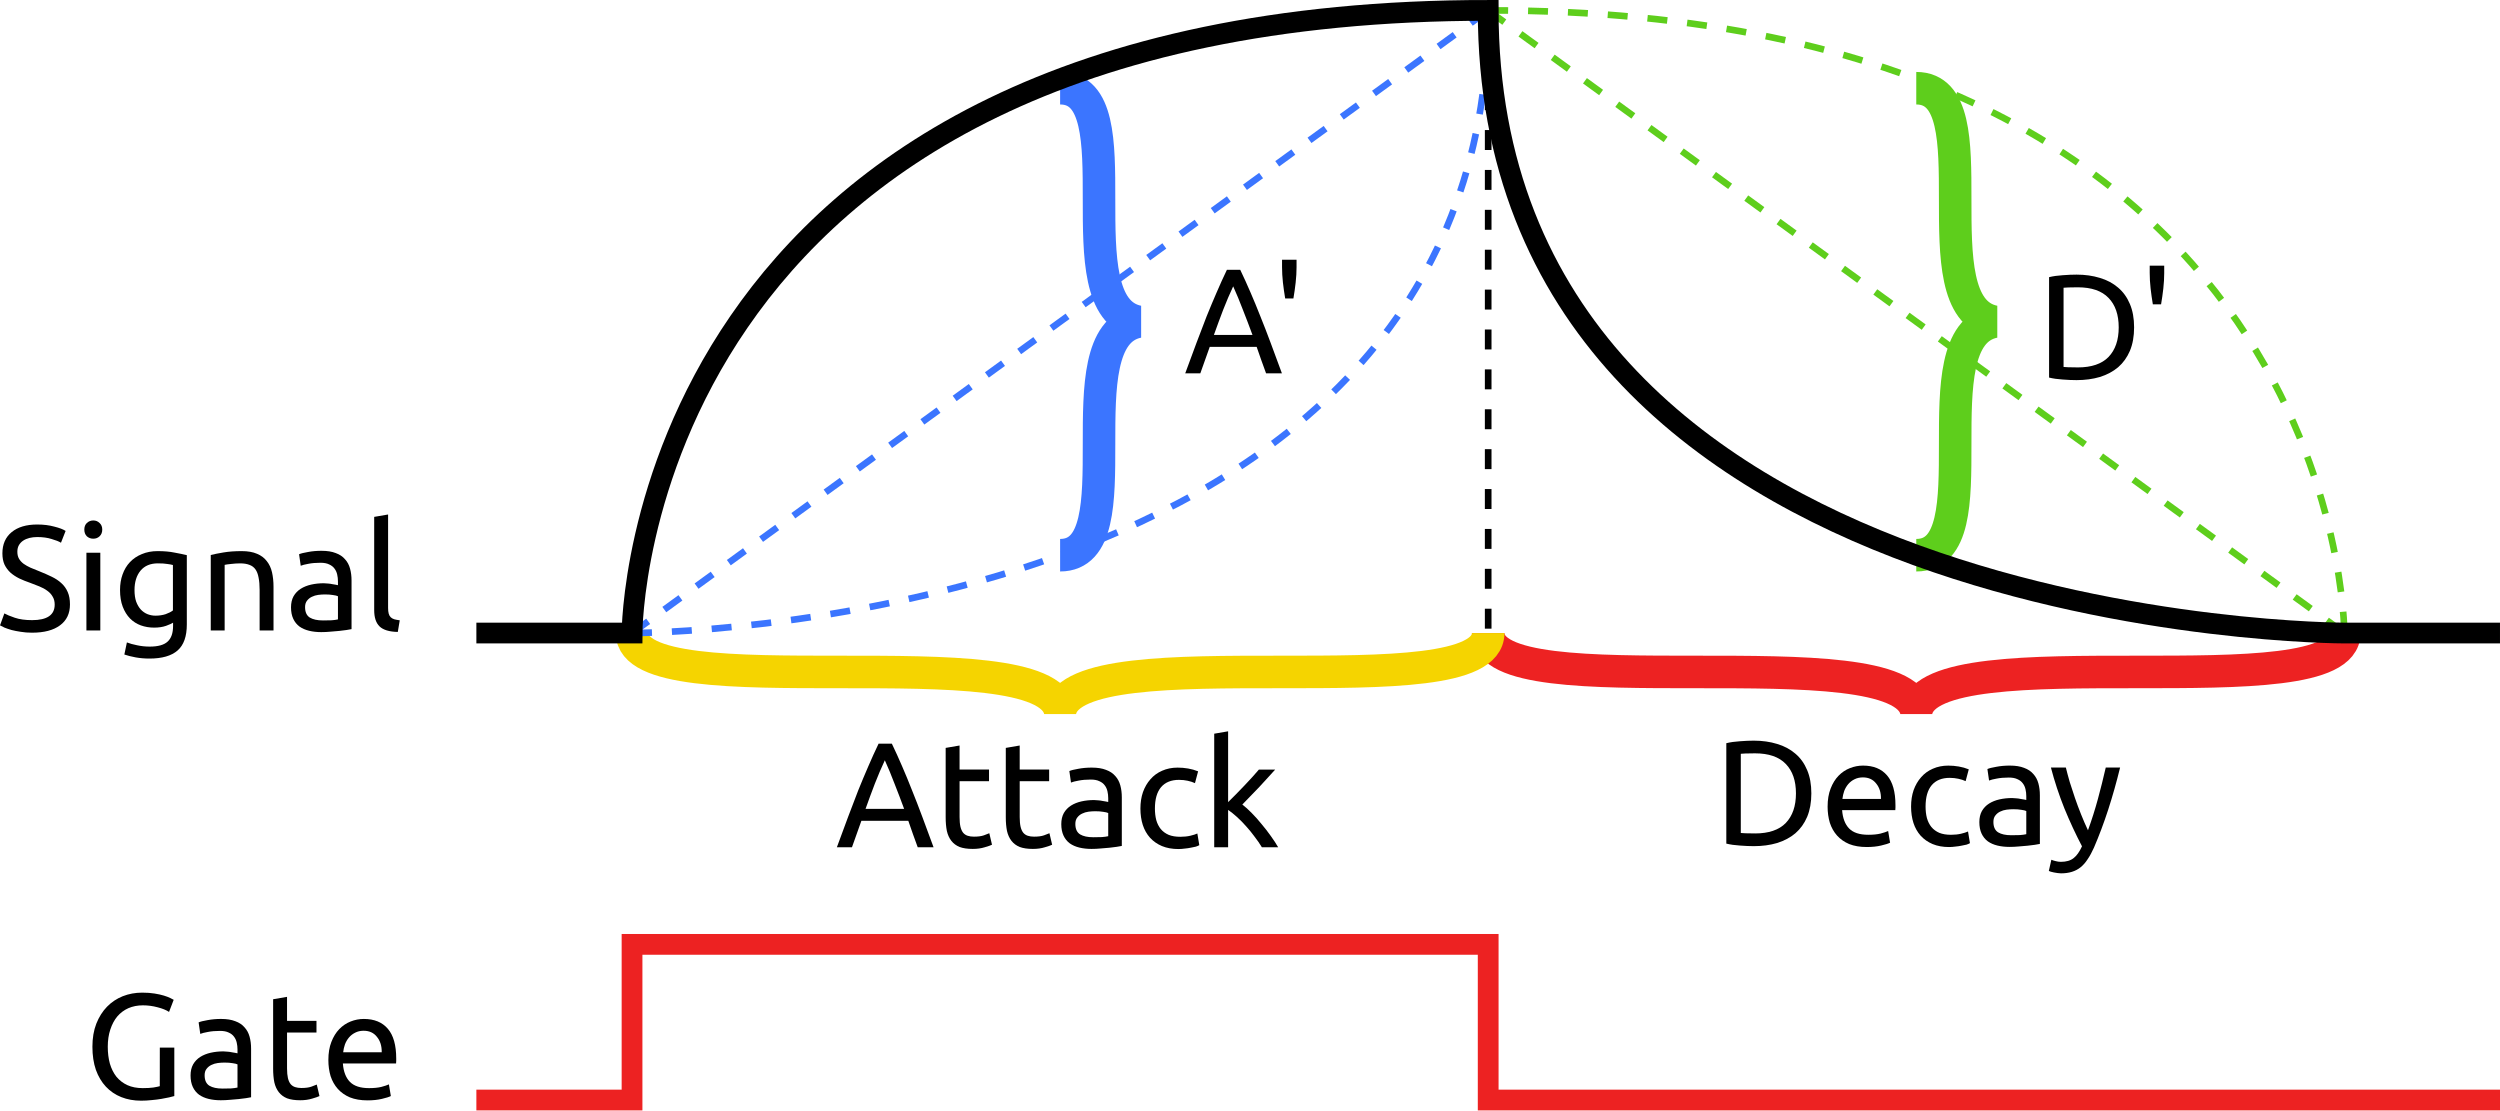
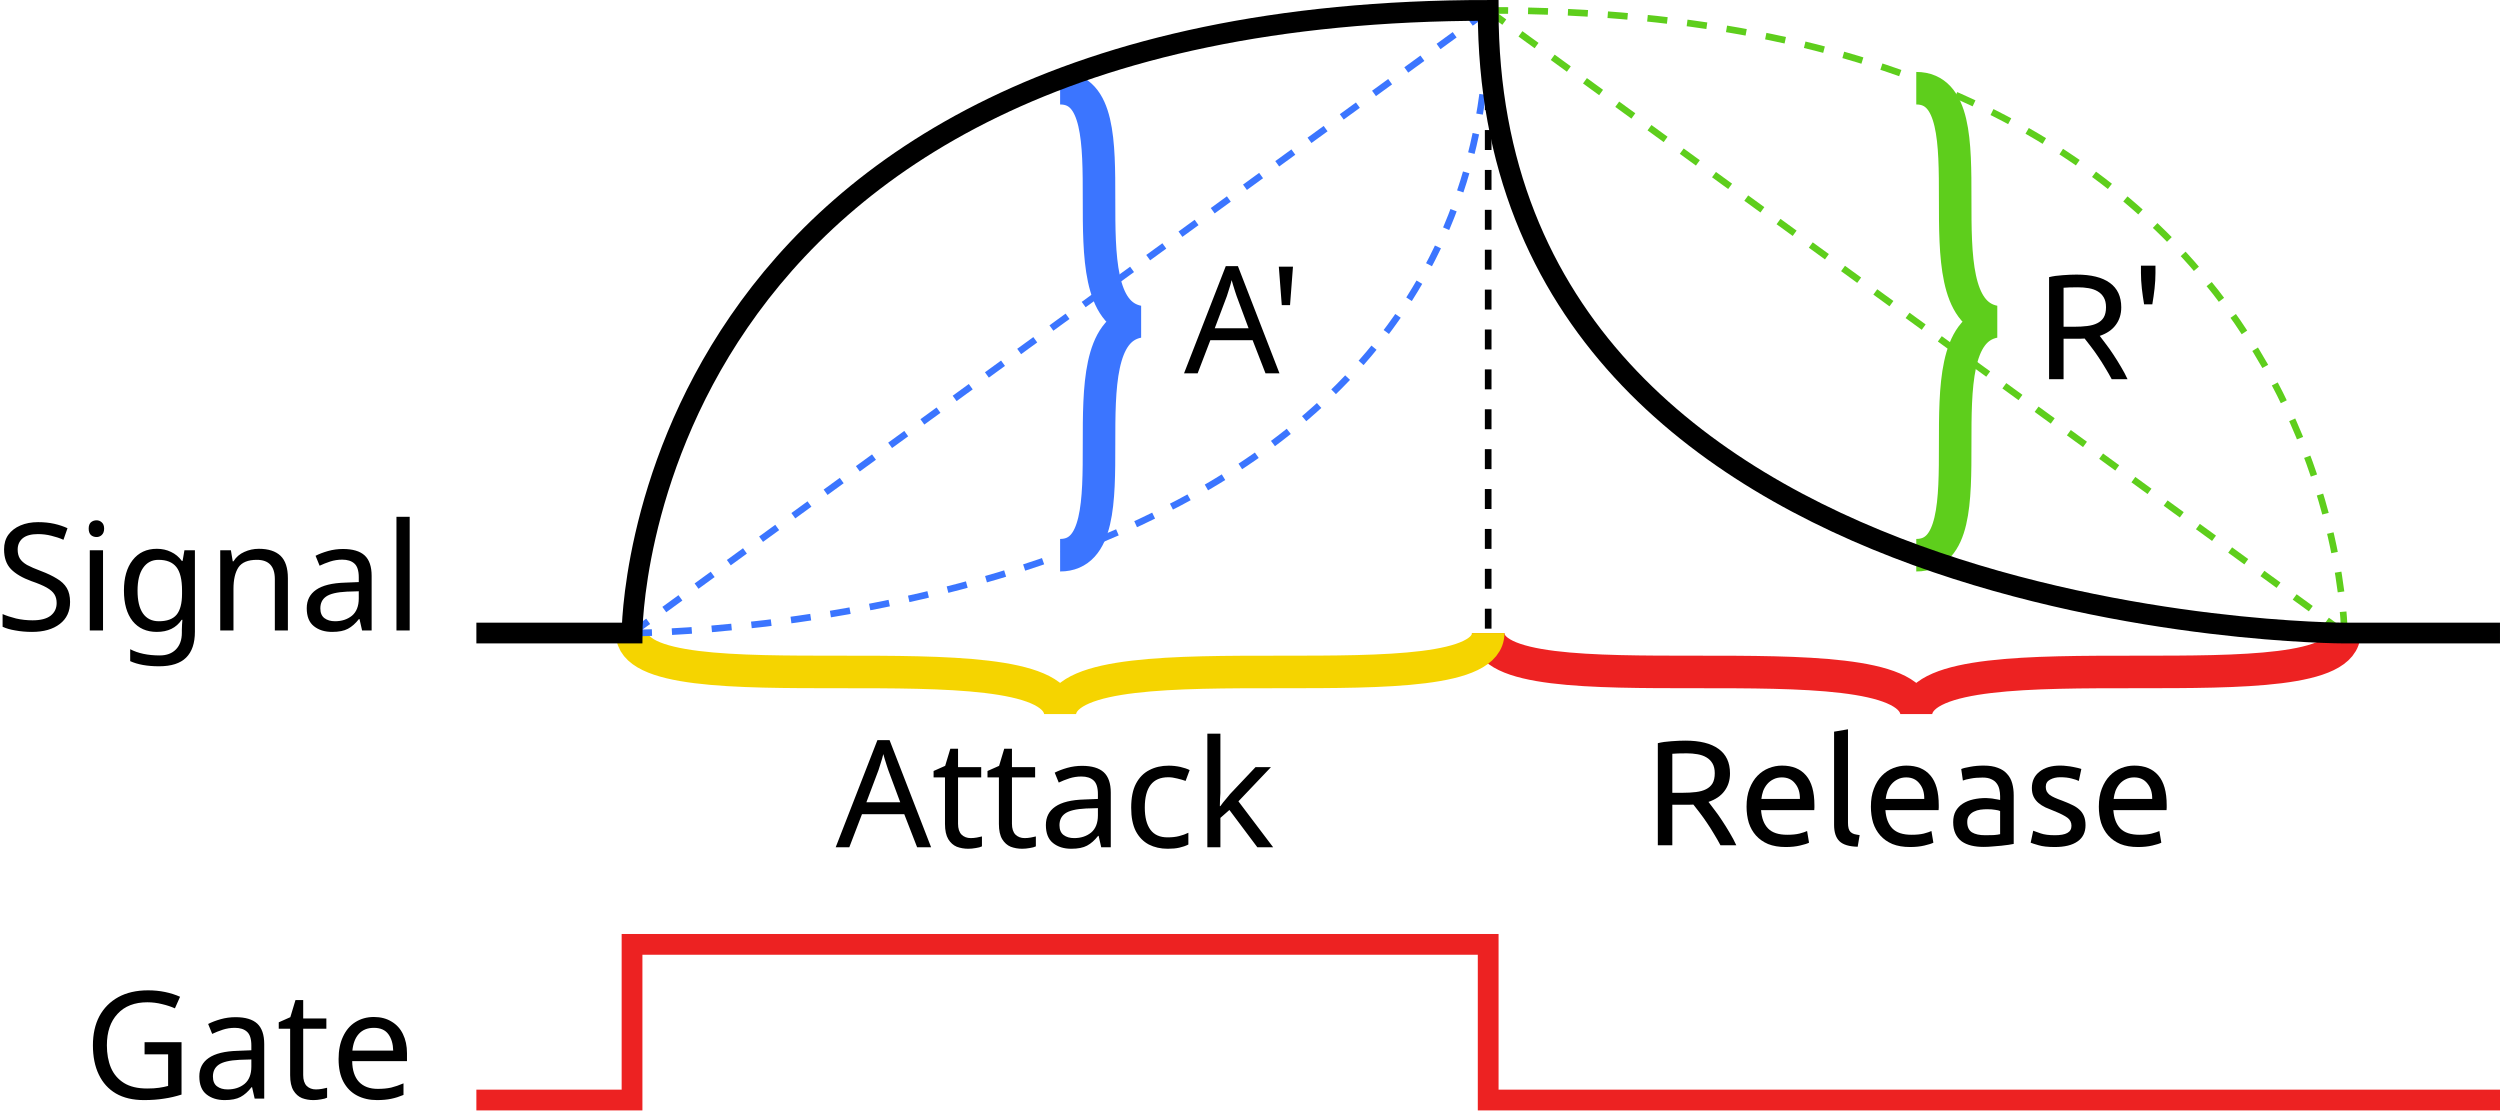
<svg xmlns="http://www.w3.org/2000/svg" width="212.464mm" height="94.369mm" viewBox="0 0 212.464 94.369" version="1.1" id="svg1050">
  <defs id="defs1044" />
  <g id="layer1" transform="translate(7.412028,-18.96125)">
    <path id="path927" d="M 119.062,19.844 V 72.76" style="fill:none;stroke:#000000;stroke-width:0.565;stroke-linecap:butt;stroke-linejoin:miter;stroke-miterlimit:4;stroke-dasharray:1.695, 1.695;stroke-dashoffset:0;stroke-opacity:1" />
    <path id="path835" d="m 119.062,19.844 72.76,52.917" style="fill:none;stroke:#5ece1c;stroke-width:0.565;stroke-linecap:butt;stroke-linejoin:miter;stroke-miterlimit:4;stroke-dasharray:1.695, 1.695;stroke-dashoffset:0;stroke-opacity:1" />
    <path id="path879" d="m 191.823,72.76 c 0,6.615 -35.057,4e-6 -36.38,6.615 -1.323,-6.615 -36.38,-4e-6 -36.38,-6.615" style="fill:none;stroke:#ed2222;stroke-width:2.765;stroke-linecap:butt;stroke-linejoin:miter;stroke-miterlimit:4;stroke-dasharray:none;stroke-opacity:1" />
    <path id="path854" d="m 82.682,26.458 c 6.615,-4e-6 0,18.521 6.615,19.844 -6.615,1.323 0,19.844 -6.615,19.844" style="fill:none;stroke:#3b75ff;stroke-width:2.765;stroke-linecap:butt;stroke-linejoin:miter;stroke-miterlimit:4;stroke-dasharray:none;stroke-opacity:1" />
    <path style="fill:none;stroke:#f5d400;stroke-width:2.765;stroke-linecap:butt;stroke-linejoin:miter;stroke-miterlimit:4;stroke-dasharray:none;stroke-opacity:1" d="m 46.302,72.76 c 0,6.615 35.057,0 36.38,6.615 1.323,-6.615 36.38,0 36.38,-6.615" id="path854-3" />
    <path id="path873" d="m 155.443,66.146 c 6.615,-2e-5 0,-18.521 6.615,-19.844 -6.615,-1.323 0,-19.844 -6.615,-19.844" style="fill:none;stroke:#5ece1c;stroke-width:2.765;stroke-linecap:butt;stroke-linejoin:miter;stroke-miterlimit:4;stroke-dasharray:none;stroke-opacity:1" />
-     <g style="font-style:normal;font-variant:normal;font-weight:normal;font-stretch:normal;font-size:12.7px;line-height:1.25;font-family:Ubuntu;-inkscape-font-specification:Ubuntu;fill:#000000;fill-opacity:1;stroke:none;stroke-width:0.265" id="text883" aria-label="Attack">
-       <path id="path889" style="font-style:normal;font-variant:normal;font-weight:normal;font-stretch:normal;font-size:12.7px;font-family:Ubuntu;-inkscape-font-specification:Ubuntu;stroke-width:0.265" d="m 70.581,90.966 q -0.216,-0.572 -0.406,-1.118 -0.191,-0.559 -0.394,-1.13 h -3.988 l -0.8,2.248 h -1.283 q 0.508,-1.397 0.953,-2.578 0.445,-1.194 0.864,-2.261 0.432,-1.067 0.851,-2.032 0.419,-0.978 0.876,-1.93 h 1.13 q 0.457,0.953 0.876,1.93 0.419,0.965 0.838,2.032 0.432,1.067 0.876,2.261 0.445,1.181 0.953,2.578 z m -1.156,-3.264 q -0.406,-1.105 -0.813,-2.134 -0.394,-1.041 -0.826,-1.994 -0.445,0.953 -0.851,1.994 -0.394,1.029 -0.787,2.134 z" />
-       <path id="path891" style="font-style:normal;font-variant:normal;font-weight:normal;font-stretch:normal;font-size:12.7px;font-family:Ubuntu;-inkscape-font-specification:Ubuntu;stroke-width:0.265" d="m 74.138,84.362 h 2.502 v 0.991 h -2.502 v 3.048 q 0,0.495 0.076,0.826 0.076,0.318 0.229,0.508 0.152,0.178 0.381,0.254 0.229,0.076 0.533,0.076 0.533,0 0.851,-0.114 0.33,-0.127 0.457,-0.178 l 0.229,0.978 q -0.178,0.089 -0.622,0.216 -0.445,0.14 -1.016,0.14 -0.673,0 -1.118,-0.165 -0.432,-0.178 -0.699,-0.521 -0.267,-0.343 -0.381,-0.838 -0.102,-0.508 -0.102,-1.168 v -5.893 l 1.181,-0.203 z" />
-       <path id="path893" style="font-style:normal;font-variant:normal;font-weight:normal;font-stretch:normal;font-size:12.7px;font-family:Ubuntu;-inkscape-font-specification:Ubuntu;stroke-width:0.265" d="m 79.248,84.362 h 2.502 v 0.991 h -2.502 v 3.048 q 0,0.495 0.076,0.826 0.076,0.318 0.229,0.508 0.152,0.178 0.381,0.254 0.229,0.076 0.533,0.076 0.533,0 0.851,-0.114 0.33,-0.127 0.457,-0.178 l 0.229,0.978 q -0.178,0.089 -0.622,0.216 -0.445,0.14 -1.016,0.14 -0.673,0 -1.118,-0.165 -0.432,-0.178 -0.699,-0.521 -0.267,-0.343 -0.381,-0.838 -0.102,-0.508 -0.102,-1.168 v -5.893 l 1.181,-0.203 z" />
-       <path id="path895" style="font-style:normal;font-variant:normal;font-weight:normal;font-stretch:normal;font-size:12.7px;font-family:Ubuntu;-inkscape-font-specification:Ubuntu;stroke-width:0.265" d="m 85.488,90.115 q 0.419,0 0.737,-0.013 0.33,-0.025 0.546,-0.076 v -1.968 q -0.127,-0.064 -0.419,-0.102 -0.279,-0.051 -0.686,-0.051 -0.267,0 -0.572,0.038 -0.292,0.038 -0.546,0.165 -0.241,0.114 -0.406,0.33 -0.165,0.203 -0.165,0.546 0,0.635 0.406,0.889 0.406,0.241 1.105,0.241 z m -0.102,-5.918 q 0.711,0 1.194,0.191 0.495,0.178 0.787,0.521 0.305,0.33 0.432,0.8 0.127,0.457 0.127,1.016 v 4.128 q -0.152,0.025 -0.432,0.076 -0.267,0.038 -0.61,0.076 -0.343,0.038 -0.749,0.064 -0.394,0.038 -0.787,0.038 -0.559,0 -1.029,-0.114 -0.47,-0.114 -0.813,-0.356 -0.343,-0.254 -0.533,-0.66 -0.191,-0.406 -0.191,-0.978 0,-0.546 0.216,-0.94 0.229,-0.394 0.61,-0.635 0.381,-0.241 0.889,-0.356 0.508,-0.114 1.067,-0.114 0.178,0 0.368,0.025 0.191,0.013 0.356,0.051 0.178,0.025 0.305,0.051 0.127,0.025 0.178,0.038 v -0.33 q 0,-0.292 -0.064,-0.572 -0.064,-0.292 -0.229,-0.508 -0.165,-0.229 -0.457,-0.356 -0.279,-0.14 -0.737,-0.14 -0.584,0 -1.029,0.089 -0.432,0.076 -0.648,0.165 l -0.14,-0.978 q 0.229,-0.102 0.762,-0.191 0.533,-0.102 1.156,-0.102 z" />
-       <path id="path897" style="font-style:normal;font-variant:normal;font-weight:normal;font-stretch:normal;font-size:12.7px;font-family:Ubuntu;-inkscape-font-specification:Ubuntu;stroke-width:0.265" d="m 92.746,91.118 q -0.8,0 -1.41,-0.254 -0.597,-0.254 -1.016,-0.711 -0.406,-0.457 -0.61,-1.079 -0.203,-0.635 -0.203,-1.397 0,-0.762 0.216,-1.397 0.229,-0.635 0.635,-1.092 0.406,-0.47 0.991,-0.724 0.597,-0.267 1.321,-0.267 0.445,0 0.889,0.076 0.445,0.076 0.851,0.241 l -0.267,1.003 q -0.267,-0.127 -0.622,-0.203 -0.343,-0.076 -0.737,-0.076 -0.991,0 -1.524,0.622 -0.521,0.622 -0.521,1.816 0,0.533 0.114,0.978 0.127,0.445 0.381,0.762 0.267,0.318 0.673,0.495 0.406,0.165 0.991,0.165 0.47,0 0.851,-0.089 0.381,-0.089 0.597,-0.191 l 0.165,0.991 q -0.102,0.064 -0.292,0.127 -0.191,0.051 -0.432,0.089 -0.241,0.051 -0.521,0.076 -0.267,0.038 -0.521,0.038 z" />
-       <path id="path899" style="font-style:normal;font-variant:normal;font-weight:normal;font-stretch:normal;font-size:12.7px;font-family:Ubuntu;-inkscape-font-specification:Ubuntu;stroke-width:0.265" d="m 98.167,87.334 q 0.381,0.292 0.8,0.724 0.432,0.432 0.838,0.94 0.419,0.495 0.787,1.016 0.368,0.508 0.622,0.953 h -1.384 q -0.267,-0.445 -0.622,-0.902 -0.343,-0.47 -0.724,-0.889 -0.381,-0.432 -0.775,-0.787 -0.394,-0.356 -0.749,-0.597 v 3.175 h -1.181 v -9.652 l 1.181,-0.203 v 6.02 q 0.305,-0.305 0.673,-0.673 0.368,-0.368 0.724,-0.749 0.356,-0.381 0.673,-0.724 0.317,-0.356 0.546,-0.622 h 1.384 q -0.292,0.318 -0.635,0.699 -0.343,0.381 -0.711,0.775 -0.368,0.381 -0.749,0.775 -0.368,0.381 -0.699,0.724 z" />
+     <text id="text883" y="90.966" x="63.608" style="font-style:normal;font-variant:normal;font-weight:normal;font-stretch:normal;font-size:12.7px;line-height:1.25;font-family:Ubuntu;-inkscape-font-specification:Ubuntu;fill:#000000;fill-opacity:1;stroke:none;stroke-width:0.265" xml:space="preserve">
+       <tspan style="font-style:normal;font-variant:normal;font-weight:normal;font-stretch:normal;font-size:12.7px;font-family:Ubuntu;-inkscape-font-specification:Ubuntu;stroke-width:0.265" y="90.966" x="63.608" id="tspan881">Attack</tspan>
+     </text>
+     <g style="font-style:normal;font-variant:normal;font-weight:normal;font-stretch:normal;font-size:12.7px;line-height:1.25;font-family:Ubuntu;-inkscape-font-specification:Ubuntu;fill:#000000;fill-opacity:1;stroke:none;stroke-width:0.265" id="text887" aria-label="Release">
+       <path id="path913" style="font-style:normal;font-variant:normal;font-weight:normal;font-stretch:normal;font-size:12.7px;font-family:Ubuntu;-inkscape-font-specification:Ubuntu;stroke-width:0.265" d="m 137.784,87.112 q 0.203,0.254 0.508,0.673 0.318,0.406 0.648,0.914 0.33,0.495 0.648,1.041 0.33,0.546 0.559,1.054 h -1.346 q -0.254,-0.483 -0.559,-0.978 -0.292,-0.495 -0.597,-0.94 -0.305,-0.457 -0.61,-0.851 -0.292,-0.394 -0.533,-0.686 -0.165,0.013 -0.343,0.013 -0.165,0 -0.343,0 h -1.105 v 3.442 h -1.232 v -8.674 q 0.521,-0.127 1.156,-0.165 0.648,-0.051 1.181,-0.051 1.854,0 2.819,0.699 0.978,0.699 0.978,2.083 0,0.876 -0.47,1.499 -0.457,0.622 -1.359,0.927 z m -1.867,-4.128 q -0.787,0 -1.206,0.038 v 3.315 h 0.876 q 0.635,0 1.143,-0.064 0.508,-0.064 0.851,-0.241 0.356,-0.178 0.546,-0.495 0.191,-0.33 0.191,-0.864 0,-0.495 -0.191,-0.826 -0.191,-0.33 -0.521,-0.521 -0.318,-0.191 -0.762,-0.267 -0.432,-0.076 -0.927,-0.076 z" />
+       <path id="path915" style="font-style:normal;font-variant:normal;font-weight:normal;font-stretch:normal;font-size:12.7px;font-family:Ubuntu;-inkscape-font-specification:Ubuntu;stroke-width:0.265" d="m 141.021,87.506 q 0,-0.876 0.254,-1.524 0.254,-0.66 0.673,-1.092 0.419,-0.432 0.965,-0.648 0.546,-0.216 1.118,-0.216 1.333,0 2.045,0.838 0.711,0.826 0.711,2.527 0,0.076 0,0.203 0,0.114 -0.013,0.216 h -4.521 q 0.076,1.029 0.597,1.562 0.521,0.533 1.626,0.533 0.622,0 1.041,-0.102 0.432,-0.114 0.648,-0.216 l 0.165,0.991 q -0.216,0.114 -0.762,0.241 -0.533,0.127 -1.219,0.127 -0.864,0 -1.499,-0.254 -0.622,-0.267 -1.029,-0.724 -0.406,-0.457 -0.61,-1.079 -0.191,-0.635 -0.191,-1.384 z m 4.534,-0.648 q 0.013,-0.8 -0.406,-1.308 -0.406,-0.521 -1.13,-0.521 -0.406,0 -0.724,0.165 -0.305,0.152 -0.521,0.406 -0.216,0.254 -0.343,0.584 -0.114,0.33 -0.152,0.673 z" />
+       <path id="path917" style="font-style:normal;font-variant:normal;font-weight:normal;font-stretch:normal;font-size:12.7px;font-family:Ubuntu;-inkscape-font-specification:Ubuntu;stroke-width:0.265" d="m 150.465,90.922 q -1.092,-0.025 -1.549,-0.47 -0.457,-0.445 -0.457,-1.384 v -7.925 l 1.181,-0.203 v 7.938 q 0,0.292 0.051,0.483 0.051,0.191 0.165,0.305 0.114,0.114 0.305,0.178 0.191,0.051 0.47,0.089 z" />
+       <path id="path919" style="font-style:normal;font-variant:normal;font-weight:normal;font-stretch:normal;font-size:12.7px;font-family:Ubuntu;-inkscape-font-specification:Ubuntu;stroke-width:0.265" d="m 151.588,87.506 q 0,-0.876 0.254,-1.524 0.254,-0.66 0.673,-1.092 0.419,-0.432 0.965,-0.648 0.546,-0.216 1.118,-0.216 1.333,0 2.045,0.838 0.711,0.826 0.711,2.527 0,0.076 0,0.203 0,0.114 -0.013,0.216 h -4.521 q 0.076,1.029 0.597,1.562 0.521,0.533 1.626,0.533 0.622,0 1.041,-0.102 0.432,-0.114 0.648,-0.216 l 0.165,0.991 q -0.216,0.114 -0.762,0.241 -0.533,0.127 -1.219,0.127 -0.864,0 -1.499,-0.254 -0.622,-0.267 -1.029,-0.724 -0.406,-0.457 -0.61,-1.079 -0.191,-0.635 -0.191,-1.384 z m 4.534,-0.648 q 0.013,-0.8 -0.406,-1.308 -0.406,-0.521 -1.13,-0.521 -0.406,0 -0.724,0.165 -0.305,0.152 -0.521,0.406 -0.216,0.254 -0.343,0.584 -0.114,0.33 -0.152,0.673 z" />
+       <path id="path921" style="font-style:normal;font-variant:normal;font-weight:normal;font-stretch:normal;font-size:12.7px;font-family:Ubuntu;-inkscape-font-specification:Ubuntu;stroke-width:0.265" d="m 161.286,89.944 q 0.419,0 0.737,-0.013 0.33,-0.025 0.546,-0.076 v -1.968 q -0.127,-0.064 -0.419,-0.102 -0.279,-0.051 -0.686,-0.051 -0.267,0 -0.572,0.038 -0.292,0.038 -0.546,0.165 -0.241,0.114 -0.406,0.33 -0.165,0.203 -0.165,0.546 0,0.635 0.406,0.889 0.406,0.241 1.105,0.241 z m -0.102,-5.918 q 0.711,0 1.194,0.191 0.495,0.178 0.787,0.521 0.305,0.33 0.432,0.8 0.127,0.457 0.127,1.016 v 4.128 q -0.152,0.025 -0.432,0.076 -0.267,0.038 -0.61,0.076 -0.343,0.038 -0.749,0.064 -0.394,0.038 -0.787,0.038 -0.559,0 -1.029,-0.114 -0.47,-0.114 -0.813,-0.356 -0.343,-0.254 -0.533,-0.66 -0.191,-0.406 -0.191,-0.978 0,-0.546 0.216,-0.94 0.229,-0.394 0.61,-0.635 0.381,-0.241 0.889,-0.356 0.508,-0.114 1.067,-0.114 0.178,0 0.368,0.025 0.191,0.013 0.356,0.051 0.178,0.025 0.305,0.051 0.127,0.025 0.178,0.038 v -0.33 q 0,-0.292 -0.064,-0.572 -0.064,-0.292 -0.229,-0.508 -0.165,-0.229 -0.457,-0.356 -0.279,-0.14 -0.737,-0.14 -0.584,0 -1.029,0.089 -0.432,0.076 -0.648,0.165 l -0.14,-0.978 q 0.229,-0.102 0.762,-0.191 0.533,-0.102 1.156,-0.102 z" />
+       <path id="path923" style="font-style:normal;font-variant:normal;font-weight:normal;font-stretch:normal;font-size:12.7px;font-family:Ubuntu;-inkscape-font-specification:Ubuntu;stroke-width:0.265" d="m 167.21,89.944 q 0.724,0 1.067,-0.191 0.356,-0.191 0.356,-0.61 0,-0.432 -0.343,-0.686 -0.343,-0.254 -1.13,-0.572 -0.381,-0.152 -0.737,-0.305 -0.343,-0.165 -0.597,-0.381 -0.254,-0.216 -0.406,-0.521 -0.152,-0.305 -0.152,-0.749 0,-0.876 0.648,-1.384 0.648,-0.521 1.765,-0.521 0.279,0 0.559,0.038 0.279,0.025 0.521,0.076 0.241,0.038 0.419,0.089 0.191,0.051 0.292,0.089 l -0.216,1.016 q -0.191,-0.102 -0.597,-0.203 -0.406,-0.114 -0.978,-0.114 -0.495,0 -0.864,0.203 -0.368,0.191 -0.368,0.61 0,0.216 0.076,0.381 0.089,0.165 0.254,0.305 0.178,0.127 0.432,0.241 0.254,0.114 0.61,0.241 0.47,0.178 0.838,0.356 0.368,0.165 0.622,0.394 0.267,0.229 0.406,0.559 0.14,0.318 0.14,0.787 0,0.914 -0.686,1.384 -0.673,0.47 -1.93,0.47 -0.876,0 -1.372,-0.152 -0.495,-0.14 -0.673,-0.216 l 0.216,-1.016 q 0.203,0.076 0.648,0.229 0.445,0.152 1.181,0.152 z" />
+       <path id="path926" style="font-style:normal;font-variant:normal;font-weight:normal;font-stretch:normal;font-size:12.7px;font-family:Ubuntu;-inkscape-font-specification:Ubuntu;stroke-width:0.265" d="m 170.96,87.506 q 0,-0.876 0.254,-1.524 0.254,-0.66 0.673,-1.092 0.419,-0.432 0.965,-0.648 0.546,-0.216 1.118,-0.216 1.333,0 2.045,0.838 0.711,0.826 0.711,2.527 0,0.076 0,0.203 0,0.114 -0.013,0.216 h -4.521 q 0.076,1.029 0.597,1.562 0.521,0.533 1.626,0.533 0.622,0 1.041,-0.102 0.432,-0.114 0.648,-0.216 l 0.165,0.991 q -0.216,0.114 -0.762,0.241 -0.533,0.127 -1.219,0.127 -0.864,0 -1.499,-0.254 -0.622,-0.267 -1.029,-0.724 -0.406,-0.457 -0.61,-1.079 -0.191,-0.635 -0.191,-1.384 z m 4.534,-0.648 q 0.013,-0.8 -0.406,-1.308 -0.406,-0.521 -1.13,-0.521 -0.406,0 -0.724,0.165 -0.305,0.152 -0.521,0.406 -0.216,0.254 -0.343,0.584 -0.114,0.33 -0.152,0.673 z" />
    </g>
-     <g style="font-style:normal;font-variant:normal;font-weight:normal;font-stretch:normal;font-size:12.7px;line-height:1.25;font-family:Ubuntu;-inkscape-font-specification:Ubuntu;fill:#000000;fill-opacity:1;stroke:none;stroke-width:0.265" id="text887" aria-label="Decay">
-       <path id="path902" style="font-style:normal;font-variant:normal;font-weight:normal;font-stretch:normal;font-size:12.7px;font-family:Ubuntu;-inkscape-font-specification:Ubuntu;stroke-width:0.265" d="m 146.526,86.388 q 0,1.143 -0.356,1.994 -0.356,0.838 -1.003,1.397 -0.648,0.546 -1.549,0.826 -0.902,0.267 -1.981,0.267 -0.533,0 -1.181,-0.051 -0.635,-0.038 -1.156,-0.165 v -8.534 q 0.521,-0.127 1.156,-0.165 0.648,-0.051 1.181,-0.051 1.079,0 1.981,0.279 0.902,0.267 1.549,0.826 0.648,0.546 1.003,1.397 0.356,0.838 0.356,1.981 z m -4.788,3.404 q 1.753,0 2.616,-0.889 0.864,-0.902 0.864,-2.515 0,-1.613 -0.864,-2.502 -0.864,-0.902 -2.616,-0.902 -0.521,0 -0.813,0.013 -0.279,0.013 -0.394,0.025 v 6.731 q 0.114,0.013 0.394,0.025 0.292,0.013 0.813,0.013 z" />
-       <path id="path904" style="font-style:normal;font-variant:normal;font-weight:normal;font-stretch:normal;font-size:12.7px;font-family:Ubuntu;-inkscape-font-specification:Ubuntu;stroke-width:0.265" d="m 147.909,87.506 q 0,-0.876 0.254,-1.524 0.254,-0.66 0.673,-1.092 0.419,-0.432 0.965,-0.648 0.546,-0.216 1.118,-0.216 1.333,0 2.045,0.838 0.711,0.826 0.711,2.527 0,0.076 0,0.203 0,0.114 -0.013,0.216 h -4.521 q 0.076,1.029 0.597,1.562 0.521,0.533 1.626,0.533 0.622,0 1.041,-0.102 0.432,-0.114 0.648,-0.216 l 0.165,0.991 q -0.216,0.114 -0.762,0.241 -0.533,0.127 -1.219,0.127 -0.864,0 -1.499,-0.254 -0.622,-0.267 -1.029,-0.724 -0.406,-0.457 -0.61,-1.079 -0.191,-0.635 -0.191,-1.384 z m 4.534,-0.648 q 0.013,-0.8 -0.406,-1.308 -0.406,-0.521 -1.13,-0.521 -0.406,0 -0.724,0.165 -0.305,0.152 -0.521,0.406 -0.216,0.254 -0.343,0.584 -0.114,0.33 -0.152,0.673 z" />
-       <path id="path906" style="font-style:normal;font-variant:normal;font-weight:normal;font-stretch:normal;font-size:12.7px;font-family:Ubuntu;-inkscape-font-specification:Ubuntu;stroke-width:0.265" d="m 158.241,90.948 q -0.8,0 -1.41,-0.254 -0.597,-0.254 -1.016,-0.711 -0.406,-0.457 -0.61,-1.079 -0.203,-0.635 -0.203,-1.397 0,-0.762 0.216,-1.397 0.229,-0.635 0.635,-1.092 0.406,-0.47 0.991,-0.724 0.597,-0.267 1.321,-0.267 0.445,0 0.889,0.076 0.445,0.076 0.851,0.241 l -0.267,1.003 q -0.267,-0.127 -0.622,-0.203 -0.343,-0.076 -0.737,-0.076 -0.991,0 -1.524,0.622 -0.521,0.622 -0.521,1.816 0,0.533 0.114,0.978 0.127,0.445 0.381,0.762 0.267,0.318 0.673,0.495 0.406,0.165 0.991,0.165 0.47,0 0.851,-0.089 0.381,-0.089 0.597,-0.191 l 0.165,0.991 q -0.102,0.064 -0.292,0.127 -0.191,0.051 -0.432,0.089 -0.241,0.051 -0.521,0.076 -0.267,0.038 -0.521,0.038 z" />
-       <path id="path908" style="font-style:normal;font-variant:normal;font-weight:normal;font-stretch:normal;font-size:12.7px;font-family:Ubuntu;-inkscape-font-specification:Ubuntu;stroke-width:0.265" d="m 163.51,89.944 q 0.419,0 0.737,-0.013 0.33,-0.025 0.546,-0.076 v -1.968 q -0.127,-0.064 -0.419,-0.102 -0.279,-0.051 -0.686,-0.051 -0.267,0 -0.572,0.038 -0.292,0.038 -0.546,0.165 -0.241,0.114 -0.406,0.33 -0.165,0.203 -0.165,0.546 0,0.635 0.406,0.889 0.406,0.241 1.105,0.241 z m -0.102,-5.918 q 0.711,0 1.194,0.191 0.495,0.178 0.787,0.521 0.305,0.33 0.432,0.8 0.127,0.457 0.127,1.016 v 4.128 q -0.152,0.025 -0.432,0.076 -0.267,0.038 -0.61,0.076 -0.343,0.038 -0.749,0.064 -0.394,0.038 -0.787,0.038 -0.559,0 -1.029,-0.114 -0.47,-0.114 -0.813,-0.356 -0.343,-0.254 -0.533,-0.66 -0.191,-0.406 -0.191,-0.978 0,-0.546 0.216,-0.94 0.229,-0.394 0.61,-0.635 0.381,-0.241 0.889,-0.356 0.508,-0.114 1.067,-0.114 0.178,0 0.368,0.025 0.191,0.013 0.356,0.051 0.178,0.025 0.305,0.051 0.127,0.025 0.178,0.038 v -0.33 q 0,-0.292 -0.064,-0.572 -0.064,-0.292 -0.229,-0.508 -0.165,-0.229 -0.457,-0.356 -0.279,-0.14 -0.737,-0.14 -0.584,0 -1.029,0.089 -0.432,0.076 -0.648,0.165 l -0.14,-0.978 q 0.229,-0.102 0.762,-0.191 0.533,-0.102 1.156,-0.102 z" />
-       <path id="path910" style="font-style:normal;font-variant:normal;font-weight:normal;font-stretch:normal;font-size:12.7px;font-family:Ubuntu;-inkscape-font-specification:Ubuntu;stroke-width:0.265" d="m 166.924,92.027 q 0.14,0.064 0.356,0.114 0.229,0.064 0.445,0.064 0.699,0 1.092,-0.318 0.394,-0.305 0.711,-1.003 -0.8,-1.524 -1.499,-3.226 -0.686,-1.714 -1.143,-3.467 h 1.27 q 0.14,0.572 0.33,1.232 0.203,0.66 0.445,1.359 0.241,0.699 0.521,1.397 0.279,0.699 0.584,1.346 0.483,-1.333 0.838,-2.642 0.356,-1.308 0.673,-2.692 h 1.219 q -0.457,1.867 -1.016,3.594 -0.559,1.714 -1.206,3.213 -0.254,0.572 -0.533,0.978 -0.267,0.419 -0.597,0.686 -0.33,0.267 -0.749,0.394 -0.406,0.127 -0.927,0.127 -0.14,0 -0.292,-0.025 -0.152,-0.013 -0.305,-0.051 -0.14,-0.025 -0.267,-0.064 -0.114,-0.038 -0.165,-0.064 z" />
-     </g>
-     <g style="font-style:normal;font-variant:normal;font-weight:normal;font-stretch:normal;font-size:12.7px;line-height:1.25;font-family:Ubuntu;-inkscape-font-specification:Ubuntu;fill:#000000;fill-opacity:1;stroke:none;stroke-width:0.265" id="text887-0" aria-label="A'">
-       <path id="path868" style="font-style:normal;font-variant:normal;font-weight:normal;font-stretch:normal;font-size:12.7px;font-family:Ubuntu;-inkscape-font-specification:Ubuntu;stroke-width:0.265" d="m 100.186,50.689 q -0.216,-0.572 -0.406,-1.118 -0.191,-0.559 -0.394,-1.13 h -3.988 l -0.8,2.248 h -1.283 q 0.508,-1.397 0.953,-2.578 0.445,-1.194 0.864,-2.261 0.432,-1.067 0.851,-2.032 0.419,-0.978 0.876,-1.93 h 1.13 q 0.457,0.953 0.876,1.93 0.419,0.965 0.838,2.032 0.432,1.067 0.876,2.261 0.445,1.181 0.953,2.578 z m -1.156,-3.264 q -0.406,-1.105 -0.813,-2.134 -0.394,-1.041 -0.826,-1.994 -0.445,0.953 -0.851,1.994 -0.394,1.029 -0.787,2.134 z" />
-       <path id="path870" style="font-style:normal;font-variant:normal;font-weight:normal;font-stretch:normal;font-size:12.7px;font-family:Ubuntu;-inkscape-font-specification:Ubuntu;stroke-width:0.265" d="m 102.776,41.037 v 0.635 q 0,0.622 -0.076,1.308 -0.076,0.673 -0.191,1.346 h -0.699 q -0.114,-0.673 -0.191,-1.346 -0.076,-0.686 -0.076,-1.321 v -0.622 z" />
-     </g>
-     <g style="font-style:normal;font-variant:normal;font-weight:normal;font-stretch:normal;font-size:12.7px;line-height:1.25;font-family:Ubuntu;-inkscape-font-specification:Ubuntu;fill:#000000;fill-opacity:1;stroke:none;stroke-width:0.265" id="text887-0-0" aria-label="D'">
-       <path id="path874" style="font-style:normal;font-variant:normal;font-weight:normal;font-stretch:normal;font-size:12.7px;font-family:Ubuntu;-inkscape-font-specification:Ubuntu;stroke-width:0.265" d="m 173.956,46.782 q 0,1.143 -0.356,1.994 -0.356,0.838 -1.003,1.397 -0.648,0.546 -1.549,0.826 -0.902,0.267 -1.981,0.267 -0.533,0 -1.181,-0.051 -0.635,-0.038 -1.156,-0.165 v -8.534 q 0.521,-0.127 1.156,-0.165 0.648,-0.051 1.181,-0.051 1.079,0 1.981,0.279 0.902,0.267 1.549,0.826 0.648,0.546 1.003,1.397 0.356,0.838 0.356,1.981 z m -4.788,3.404 q 1.753,0 2.616,-0.889 0.864,-0.902 0.864,-2.515 0,-1.613 -0.864,-2.502 -0.864,-0.902 -2.616,-0.902 -0.521,0 -0.813,0.013 -0.279,0.013 -0.394,0.025 v 6.731 q 0.114,0.013 0.394,0.025 0.292,0.013 0.813,0.013 z" />
-       <path id="path876" style="font-style:normal;font-variant:normal;font-weight:normal;font-stretch:normal;font-size:12.7px;font-family:Ubuntu;-inkscape-font-specification:Ubuntu;stroke-width:0.265" d="m 176.515,41.537 v 0.635 q 0,0.622 -0.076,1.308 -0.076,0.673 -0.191,1.346 h -0.699 q -0.114,-0.673 -0.191,-1.346 -0.076,-0.686 -0.076,-1.321 v -0.622 z" />
+     <text xml:space="preserve" style="font-style:normal;font-variant:normal;font-weight:normal;font-stretch:normal;font-size:12.7px;line-height:1.25;font-family:Ubuntu;-inkscape-font-specification:Ubuntu;fill:#000000;fill-opacity:1;stroke:none;stroke-width:0.265" x="93.213" y="50.689" id="text887-0">
+       <tspan id="tspan885-8" x="93.213" y="50.689" style="font-style:normal;font-variant:normal;font-weight:normal;font-stretch:normal;font-size:12.7px;font-family:Ubuntu;-inkscape-font-specification:Ubuntu;stroke-width:0.265">A'</tspan>
+     </text>
+     <g style="font-style:normal;font-variant:normal;font-weight:normal;font-stretch:normal;font-size:12.7px;line-height:1.25;font-family:Ubuntu;-inkscape-font-specification:Ubuntu;fill:#000000;fill-opacity:1;stroke:none;stroke-width:0.265" id="text887-0-0" aria-label="R'">
+       <path id="path929" style="font-style:normal;font-variant:normal;font-weight:normal;font-stretch:normal;font-size:12.7px;font-family:Ubuntu;-inkscape-font-specification:Ubuntu;stroke-width:0.265" d="m 171.035,47.506 q 0.203,0.254 0.508,0.673 0.318,0.406 0.648,0.914 0.33,0.495 0.648,1.041 0.33,0.546 0.559,1.054 h -1.346 q -0.254,-0.483 -0.559,-0.978 -0.292,-0.495 -0.597,-0.94 -0.305,-0.457 -0.61,-0.851 -0.292,-0.394 -0.533,-0.686 -0.165,0.013 -0.343,0.013 -0.165,0 -0.343,0 h -1.105 v 3.442 h -1.232 v -8.674 q 0.521,-0.127 1.156,-0.165 0.648,-0.051 1.181,-0.051 1.854,0 2.819,0.699 0.978,0.699 0.978,2.083 0,0.876 -0.47,1.499 -0.457,0.622 -1.359,0.927 z m -1.867,-4.128 q -0.787,0 -1.206,0.038 v 3.315 h 0.876 q 0.635,0 1.143,-0.064 0.508,-0.064 0.851,-0.241 0.356,-0.178 0.546,-0.495 0.191,-0.33 0.191,-0.864 0,-0.495 -0.191,-0.826 -0.191,-0.33 -0.521,-0.521 -0.318,-0.191 -0.762,-0.267 -0.432,-0.076 -0.927,-0.076 z" />
+       <path id="path931" style="font-style:normal;font-variant:normal;font-weight:normal;font-stretch:normal;font-size:12.7px;font-family:Ubuntu;-inkscape-font-specification:Ubuntu;stroke-width:0.265" d="m 175.771,41.537 v 0.635 q 0,0.622 -0.076,1.308 -0.076,0.673 -0.191,1.346 h -0.699 q -0.114,-0.673 -0.191,-1.346 -0.076,-0.686 -0.076,-1.321 v -0.622 z" />
    </g>
    <path id="path925" d="M 33.073,112.448 H 46.302 V 99.219 l 72.76,-10e-7 v 13.229 h 85.99" style="fill:none;stroke:#ed2222;stroke-width:1.765;stroke-linecap:butt;stroke-linejoin:miter;stroke-miterlimit:4;stroke-dasharray:none;stroke-opacity:1" />
-     <g style="font-style:normal;font-variant:normal;font-weight:normal;font-stretch:normal;font-size:12.7px;line-height:1.25;font-family:Ubuntu;-inkscape-font-specification:Ubuntu;fill:#000000;fill-opacity:1;stroke:none;stroke-width:0.265" id="text883-7" aria-label="Gate">
-       <path id="path880" style="font-style:normal;font-variant:normal;font-weight:normal;font-stretch:normal;font-size:12.7px;font-family:Ubuntu;-inkscape-font-specification:Ubuntu;stroke-width:0.265" d="m 6.17,107.995 h 1.232 v 4.115 q -0.152,0.051 -0.445,0.114 -0.279,0.064 -0.66,0.127 -0.368,0.064 -0.813,0.102 -0.445,0.051 -0.902,0.051 -0.927,0 -1.689,-0.305 -0.762,-0.305 -1.308,-0.889 -0.546,-0.584 -0.851,-1.435 -0.292,-0.851 -0.292,-1.956 0,-1.105 0.33,-1.956 0.343,-0.864 0.914,-1.448 0.572,-0.584 1.333,-0.889 0.775,-0.305 1.651,-0.305 0.597,0 1.054,0.076 0.47,0.076 0.8,0.178 0.33,0.102 0.533,0.203 0.216,0.102 0.292,0.152 l -0.394,1.029 q -0.368,-0.241 -0.978,-0.394 -0.61,-0.165 -1.245,-0.165 -0.673,0 -1.232,0.241 -0.546,0.241 -0.94,0.699 -0.381,0.457 -0.597,1.118 -0.216,0.648 -0.216,1.46 0,0.787 0.178,1.435 0.191,0.648 0.559,1.118 0.381,0.457 0.927,0.711 0.559,0.254 1.308,0.254 0.533,0 0.902,-0.051 0.381,-0.064 0.546,-0.114 z" />
-       <path id="path882" style="font-style:normal;font-variant:normal;font-weight:normal;font-stretch:normal;font-size:12.7px;font-family:Ubuntu;-inkscape-font-specification:Ubuntu;stroke-width:0.265" d="m 11.489,111.475 q 0.419,0 0.737,-0.013 0.33,-0.025 0.546,-0.076 v -1.968 q -0.127,-0.064 -0.419,-0.102 -0.279,-0.051 -0.686,-0.051 -0.267,0 -0.572,0.038 -0.292,0.038 -0.546,0.165 -0.241,0.114 -0.406,0.33 -0.165,0.203 -0.165,0.546 0,0.635 0.406,0.889 0.406,0.241 1.105,0.241 z m -0.102,-5.918 q 0.711,0 1.194,0.191 0.495,0.178 0.787,0.521 0.305,0.33 0.432,0.8 0.127,0.457 0.127,1.016 v 4.128 q -0.152,0.025 -0.432,0.076 -0.267,0.038 -0.61,0.076 -0.343,0.038 -0.749,0.064 -0.394,0.038 -0.787,0.038 -0.559,0 -1.029,-0.114 -0.47,-0.114 -0.813,-0.356 -0.343,-0.254 -0.533,-0.66 -0.191,-0.406 -0.191,-0.978 0,-0.546 0.216,-0.94 0.229,-0.394 0.61,-0.635 0.381,-0.241 0.889,-0.356 0.508,-0.114 1.067,-0.114 0.178,0 0.368,0.025 0.191,0.013 0.356,0.051 0.178,0.025 0.305,0.051 0.127,0.025 0.178,0.038 v -0.33 q 0,-0.292 -0.064,-0.572 -0.064,-0.292 -0.229,-0.508 -0.165,-0.229 -0.457,-0.356 -0.279,-0.14 -0.737,-0.14 -0.584,0 -1.029,0.089 -0.432,0.076 -0.648,0.165 l -0.14,-0.978 q 0.229,-0.102 0.762,-0.191 0.533,-0.102 1.156,-0.102 z" />
-       <path id="path884" style="font-style:normal;font-variant:normal;font-weight:normal;font-stretch:normal;font-size:12.7px;font-family:Ubuntu;-inkscape-font-specification:Ubuntu;stroke-width:0.265" d="m 16.982,105.722 h 2.502 v 0.991 h -2.502 v 3.048 q 0,0.495 0.076,0.826 0.076,0.318 0.229,0.508 0.152,0.178 0.381,0.254 0.229,0.076 0.533,0.076 0.533,0 0.851,-0.114 0.33,-0.127 0.457,-0.178 l 0.229,0.978 q -0.178,0.089 -0.622,0.216 -0.445,0.14 -1.016,0.14 -0.673,0 -1.118,-0.165 -0.432,-0.178 -0.699,-0.521 -0.267,-0.343 -0.381,-0.838 -0.102,-0.508 -0.102,-1.168 v -5.893 l 1.181,-0.203 z" />
-       <path id="path886" style="font-style:normal;font-variant:normal;font-weight:normal;font-stretch:normal;font-size:12.7px;font-family:Ubuntu;-inkscape-font-specification:Ubuntu;stroke-width:0.265" d="m 20.495,109.037 q 0,-0.876 0.254,-1.524 0.254,-0.66 0.673,-1.092 0.419,-0.432 0.965,-0.648 0.546,-0.216 1.118,-0.216 1.333,0 2.045,0.838 0.711,0.826 0.711,2.527 0,0.076 0,0.203 0,0.114 -0.013,0.216 h -4.521 q 0.076,1.029 0.597,1.562 0.521,0.533 1.626,0.533 0.622,0 1.041,-0.102 0.432,-0.114 0.648,-0.216 l 0.165,0.991 q -0.216,0.114 -0.762,0.241 -0.533,0.127 -1.219,0.127 -0.864,0 -1.499,-0.254 -0.622,-0.267 -1.029,-0.724 -0.406,-0.457 -0.61,-1.079 -0.191,-0.635 -0.191,-1.384 z m 4.534,-0.648 q 0.013,-0.8 -0.406,-1.308 -0.406,-0.521 -1.13,-0.521 -0.406,0 -0.724,0.165 -0.305,0.152 -0.521,0.406 -0.216,0.254 -0.343,0.584 -0.114,0.33 -0.152,0.673 z" />
-     </g>
-     <g style="font-style:normal;font-variant:normal;font-weight:normal;font-stretch:normal;font-size:12.7px;line-height:1.25;font-family:Ubuntu;-inkscape-font-specification:Ubuntu;fill:#000000;fill-opacity:1;stroke:none;stroke-width:0.265" id="text883-7-6" aria-label="Signal">
-       <path id="path855" style="font-style:normal;font-variant:normal;font-weight:normal;font-stretch:normal;font-size:12.7px;font-family:Ubuntu;-inkscape-font-specification:Ubuntu;stroke-width:0.265" d="m -4.694,71.665 q 1.93,0 1.93,-1.321 0,-0.406 -0.178,-0.686 -0.165,-0.292 -0.457,-0.495 -0.292,-0.216 -0.673,-0.368 -0.368,-0.152 -0.787,-0.305 -0.483,-0.165 -0.914,-0.368 -0.432,-0.216 -0.749,-0.495 -0.318,-0.292 -0.508,-0.686 -0.178,-0.394 -0.178,-0.953 0,-1.156 0.787,-1.803 0.787,-0.648 2.172,-0.648 0.8,0 1.448,0.178 0.66,0.165 0.965,0.368 l -0.394,1.003 q -0.267,-0.165 -0.8,-0.318 -0.521,-0.165 -1.219,-0.165 -0.356,0 -0.66,0.076 -0.305,0.076 -0.533,0.229 -0.229,0.152 -0.368,0.394 -0.127,0.229 -0.127,0.546 0,0.356 0.14,0.597 0.14,0.241 0.394,0.432 0.254,0.178 0.584,0.33 0.343,0.152 0.749,0.305 0.572,0.229 1.041,0.457 0.483,0.229 0.826,0.546 0.356,0.318 0.546,0.762 0.191,0.432 0.191,1.054 0,1.156 -0.851,1.778 -0.838,0.622 -2.375,0.622 -0.521,0 -0.965,-0.076 -0.432,-0.064 -0.775,-0.152 -0.343,-0.102 -0.597,-0.203 -0.241,-0.114 -0.381,-0.191 l 0.368,-1.016 q 0.292,0.165 0.889,0.368 0.597,0.203 1.46,0.203 z" />
-       <path id="path857" style="font-style:normal;font-variant:normal;font-weight:normal;font-stretch:normal;font-size:12.7px;font-family:Ubuntu;-inkscape-font-specification:Ubuntu;stroke-width:0.265" d="m 1.113,72.541 h -1.181 v -6.604 H 1.113 Z m -0.597,-7.798 q -0.317,0 -0.546,-0.203 -0.216,-0.216 -0.216,-0.572 0,-0.356 0.216,-0.559 0.229,-0.216 0.546,-0.216 0.318,0 0.533,0.216 0.229,0.203 0.229,0.559 0,0.356 -0.229,0.572 -0.216,0.203 -0.533,0.203 z" />
-       <path id="path859" style="font-style:normal;font-variant:normal;font-weight:normal;font-stretch:normal;font-size:12.7px;font-family:Ubuntu;-inkscape-font-specification:Ubuntu;stroke-width:0.265" d="m 7.297,71.881 q -0.152,0.102 -0.597,0.267 -0.432,0.152 -1.016,0.152 -0.597,0 -1.13,-0.191 -0.521,-0.191 -0.914,-0.584 -0.394,-0.406 -0.622,-1.003 -0.229,-0.597 -0.229,-1.422 0,-0.724 0.216,-1.321 0.216,-0.61 0.622,-1.041 0.419,-0.445 1.016,-0.686 0.597,-0.254 1.346,-0.254 0.826,0 1.435,0.127 0.622,0.114 1.041,0.216 v 5.893 q 0,1.524 -0.787,2.21 -0.787,0.686 -2.388,0.686 -0.622,0 -1.181,-0.102 -0.546,-0.102 -0.953,-0.241 l 0.216,-1.029 q 0.356,0.14 0.864,0.241 0.521,0.114 1.079,0.114 1.054,0 1.511,-0.419 0.47,-0.419 0.47,-1.333 z m -0.013,-4.902 q -0.178,-0.051 -0.483,-0.089 -0.292,-0.051 -0.8,-0.051 -0.953,0 -1.473,0.622 -0.508,0.622 -0.508,1.651 0,0.572 0.14,0.978 0.152,0.406 0.394,0.673 0.254,0.267 0.572,0.394 0.33,0.127 0.673,0.127 0.47,0 0.864,-0.127 0.394,-0.14 0.622,-0.318 z" />
-       <path id="path861" style="font-style:normal;font-variant:normal;font-weight:normal;font-stretch:normal;font-size:12.7px;font-family:Ubuntu;-inkscape-font-specification:Ubuntu;stroke-width:0.265" d="m 10.499,66.128 q 0.406,-0.102 1.079,-0.216 0.673,-0.114 1.549,-0.114 0.787,0 1.308,0.229 0.521,0.216 0.826,0.622 0.318,0.394 0.445,0.953 0.127,0.559 0.127,1.232 v 3.708 h -1.181 v -3.454 q 0,-0.61 -0.089,-1.041 -0.076,-0.432 -0.267,-0.699 -0.191,-0.267 -0.508,-0.381 -0.318,-0.127 -0.787,-0.127 -0.191,0 -0.394,0.013 -0.203,0.013 -0.394,0.038 -0.178,0.013 -0.33,0.038 -0.14,0.025 -0.203,0.038 v 5.575 h -1.181 z" />
-       <path id="path863" style="font-style:normal;font-variant:normal;font-weight:normal;font-stretch:normal;font-size:12.7px;font-family:Ubuntu;-inkscape-font-specification:Ubuntu;stroke-width:0.265" d="m 20.026,71.69 q 0.419,0 0.737,-0.013 0.33,-0.025 0.546,-0.076 v -1.968 q -0.127,-0.064 -0.419,-0.102 -0.279,-0.051 -0.686,-0.051 -0.267,0 -0.572,0.038 -0.292,0.038 -0.546,0.165 -0.241,0.114 -0.406,0.33 -0.165,0.203 -0.165,0.546 0,0.635 0.406,0.889 0.406,0.241 1.105,0.241 z m -0.102,-5.918 q 0.711,0 1.194,0.191 0.495,0.178 0.787,0.521 0.305,0.33 0.432,0.8 0.127,0.457 0.127,1.016 v 4.128 q -0.152,0.025 -0.432,0.076 -0.267,0.038 -0.61,0.076 -0.343,0.038 -0.749,0.064 -0.394,0.038 -0.787,0.038 -0.559,0 -1.029,-0.114 -0.47,-0.114 -0.813,-0.356 -0.343,-0.254 -0.533,-0.66 -0.191,-0.406 -0.191,-0.978 0,-0.546 0.216,-0.94 0.229,-0.394 0.61,-0.635 0.381,-0.241 0.889,-0.356 0.508,-0.114 1.067,-0.114 0.178,0 0.368,0.025 0.191,0.013 0.356,0.051 0.178,0.025 0.305,0.051 0.127,0.025 0.178,0.038 v -0.33 q 0,-0.292 -0.064,-0.572 -0.064,-0.292 -0.229,-0.508 -0.165,-0.229 -0.457,-0.356 -0.279,-0.14 -0.737,-0.14 -0.584,0 -1.029,0.089 -0.432,0.076 -0.648,0.165 l -0.14,-0.978 q 0.229,-0.102 0.762,-0.191 0.533,-0.102 1.156,-0.102 z" />
-       <path id="path865" style="font-style:normal;font-variant:normal;font-weight:normal;font-stretch:normal;font-size:12.7px;font-family:Ubuntu;-inkscape-font-specification:Ubuntu;stroke-width:0.265" d="m 26.395,72.668 q -1.092,-0.025 -1.549,-0.47 -0.457,-0.445 -0.457,-1.384 v -7.925 l 1.181,-0.203 v 7.938 q 0,0.292 0.051,0.483 0.051,0.191 0.165,0.305 0.114,0.114 0.305,0.178 0.191,0.051 0.47,0.089 z" />
-     </g>
+     <text xml:space="preserve" style="font-style:normal;font-variant:normal;font-weight:normal;font-stretch:normal;font-size:12.7px;line-height:1.25;font-family:Ubuntu;-inkscape-font-specification:Ubuntu;fill:#000000;fill-opacity:1;stroke:none;stroke-width:0.265" x="-0.295" y="112.326" id="text883-7">
+       <tspan id="tspan881-4" x="-0.295" y="112.326" style="font-style:normal;font-variant:normal;font-weight:normal;font-stretch:normal;font-size:12.7px;font-family:Ubuntu;-inkscape-font-specification:Ubuntu;stroke-width:0.265">Gate</tspan>
+     </text>
+     <text id="text883-7-6" y="72.541" x="-7.831" style="font-style:normal;font-variant:normal;font-weight:normal;font-stretch:normal;font-size:12.7px;line-height:1.25;font-family:Ubuntu;-inkscape-font-specification:Ubuntu;fill:#000000;fill-opacity:1;stroke:none;stroke-width:0.265" xml:space="preserve">
+       <tspan style="font-style:normal;font-variant:normal;font-weight:normal;font-stretch:normal;font-size:12.7px;font-family:Ubuntu;-inkscape-font-specification:Ubuntu;stroke-width:0.265" y="72.541" x="-7.831" id="tspan881-4-2">Signal</tspan>
+     </text>
    <path style="fill:none;stroke:#5ece1c;stroke-width:0.565;stroke-linecap:butt;stroke-linejoin:miter;stroke-miterlimit:4;stroke-dasharray:1.695, 1.695;stroke-dashoffset:0;stroke-opacity:1" d="m 119.062,19.844 c 72.76,-1e-6 72.76,52.917 72.76,52.917" id="path835-7" />
    <path id="path835-7-1" d="m 46.302,72.76 c 0,0 72.76,-3e-6 72.76,-52.917" style="fill:none;stroke:#3b75ff;stroke-width:0.565;stroke-linecap:butt;stroke-linejoin:miter;stroke-miterlimit:4;stroke-dasharray:1.695, 1.695;stroke-dashoffset:0;stroke-opacity:1" />
    <path style="fill:none;stroke:#3b75ff;stroke-width:0.565;stroke-linecap:butt;stroke-linejoin:miter;stroke-miterlimit:4;stroke-dasharray:1.695, 1.695;stroke-dashoffset:0;stroke-opacity:1" d="M 46.302,72.76 119.062,19.844" id="path835-8" />
    <path style="fill:none;stroke:#000000;stroke-width:1.765;stroke-linecap:butt;stroke-linejoin:miter;stroke-miterlimit:4;stroke-dasharray:none;stroke-opacity:1" d="m 33.073,72.76 h 13.229 c 0,0 3e-6,-52.917 72.76,-52.917 0,52.917 72.76,52.917 72.76,52.917 l 13.229,-10e-7" id="path835-2" />
  </g>
</svg>
